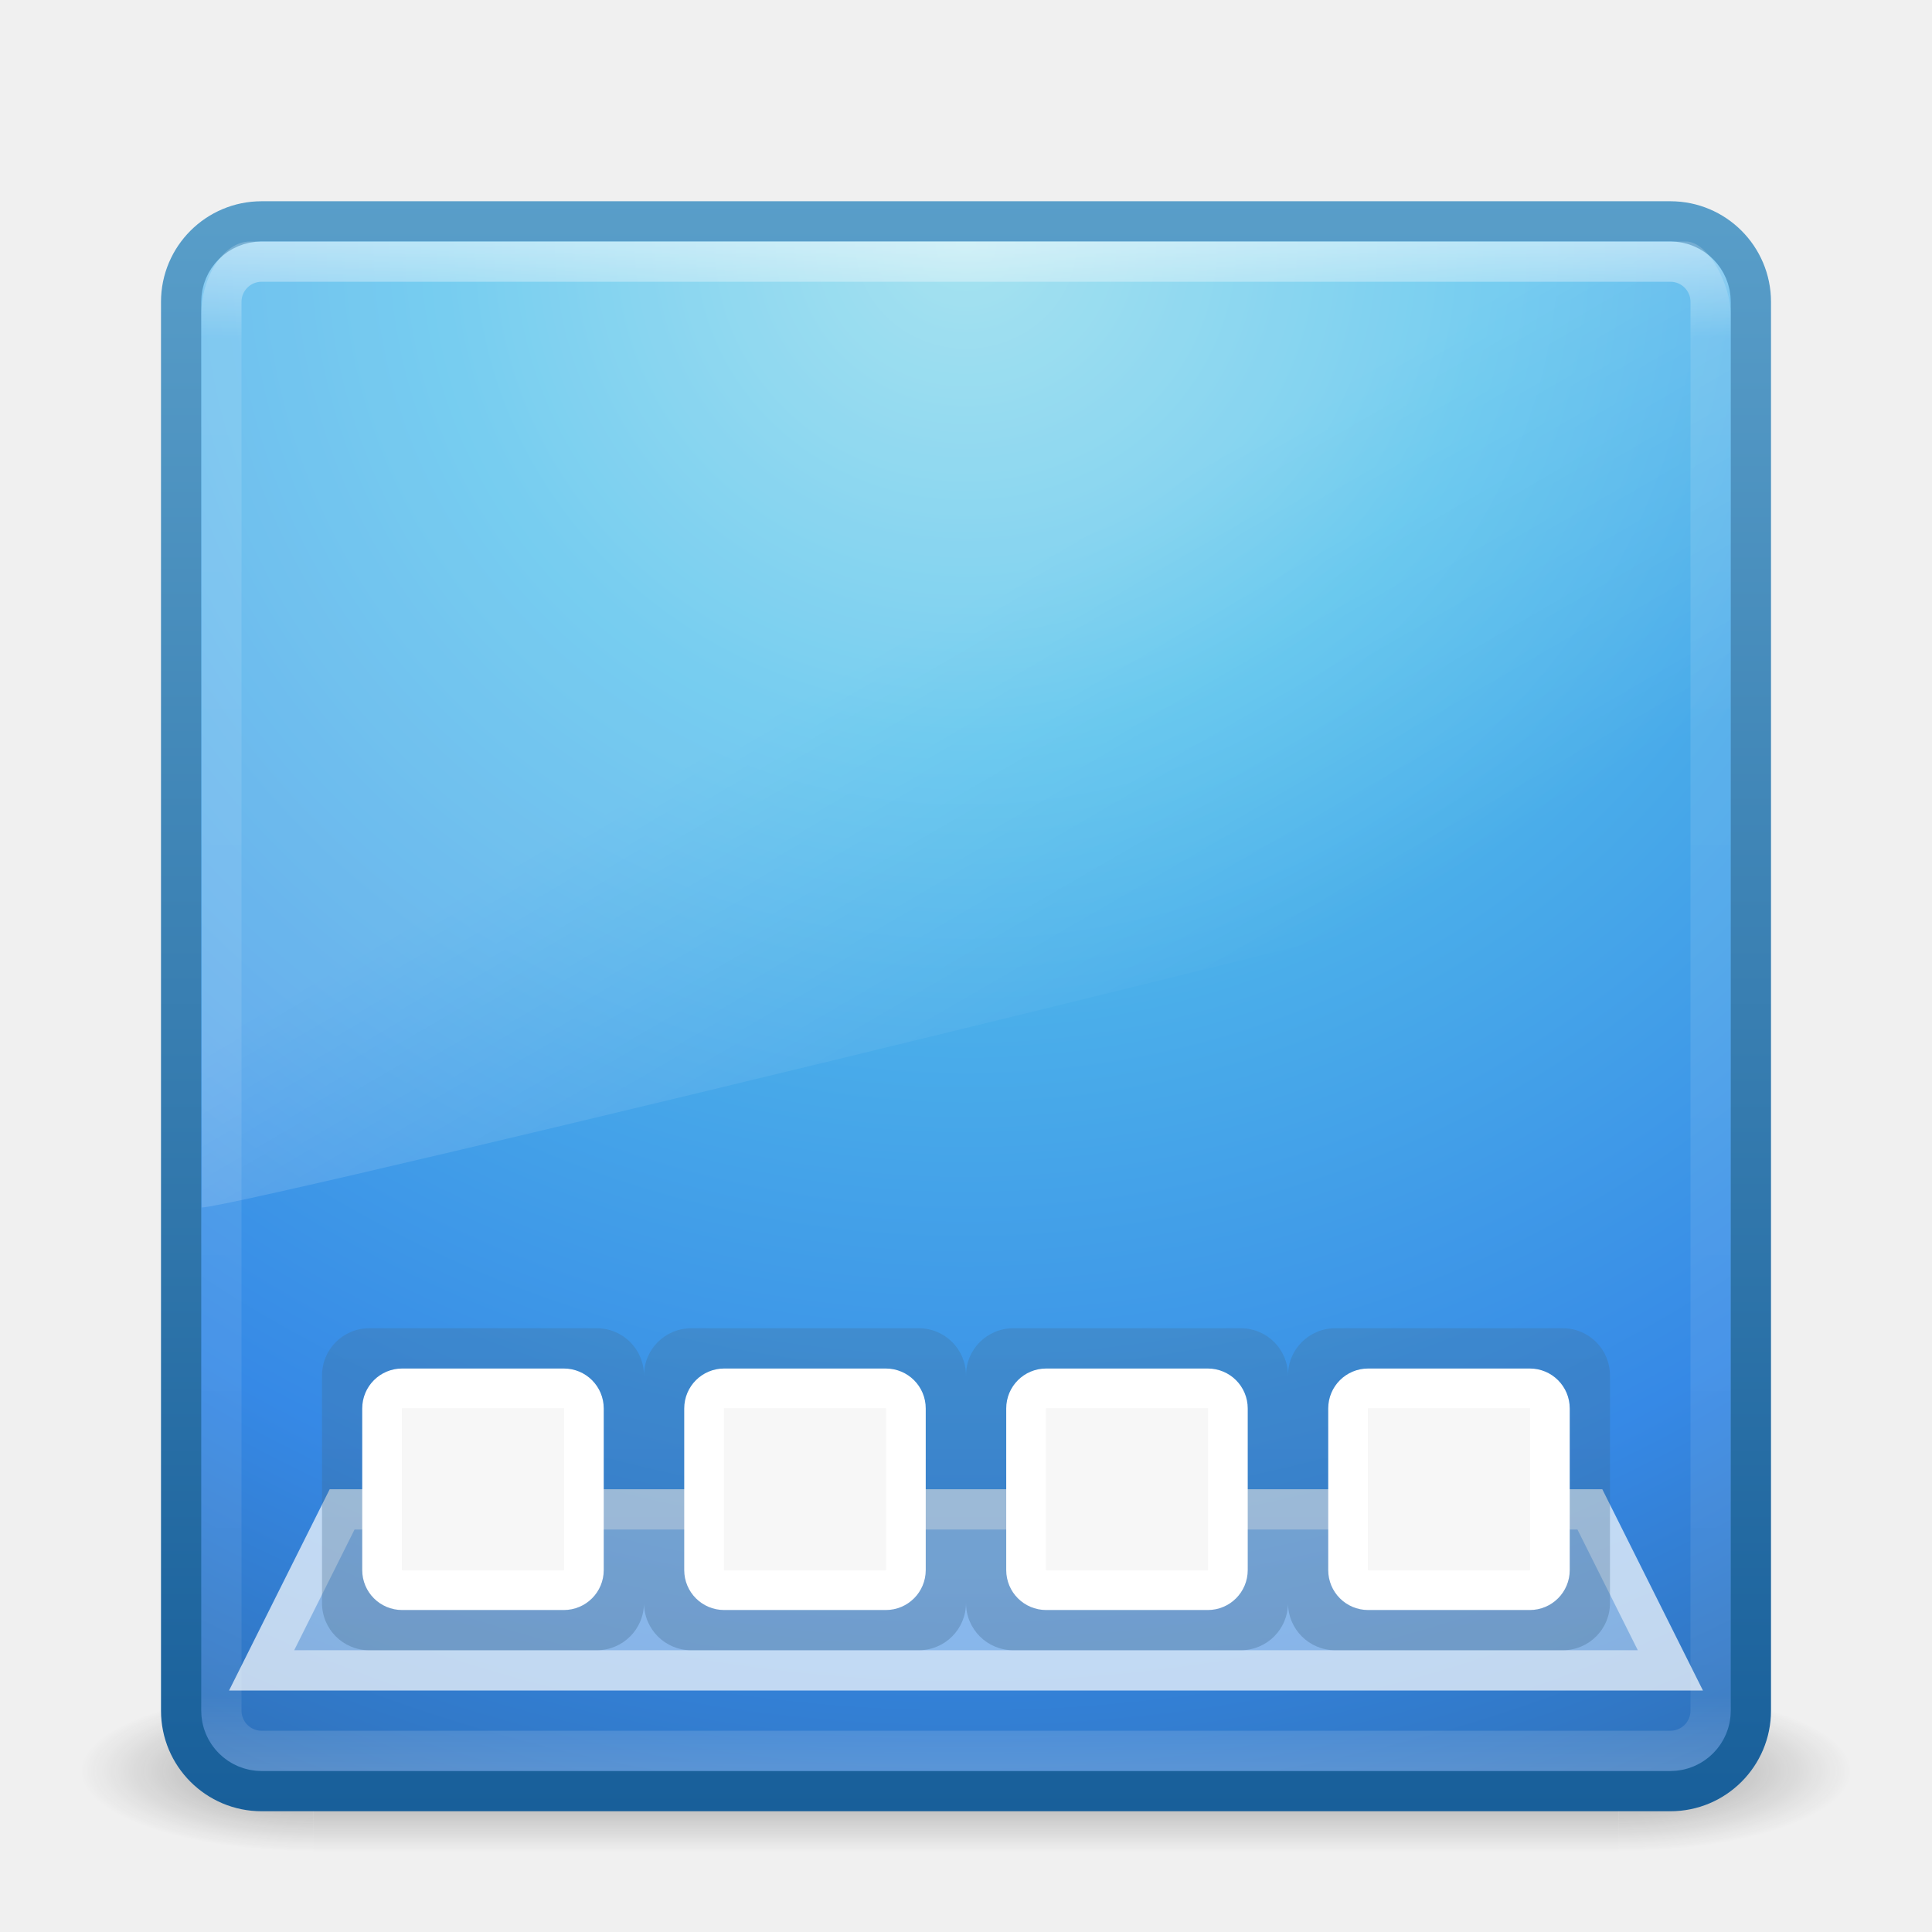
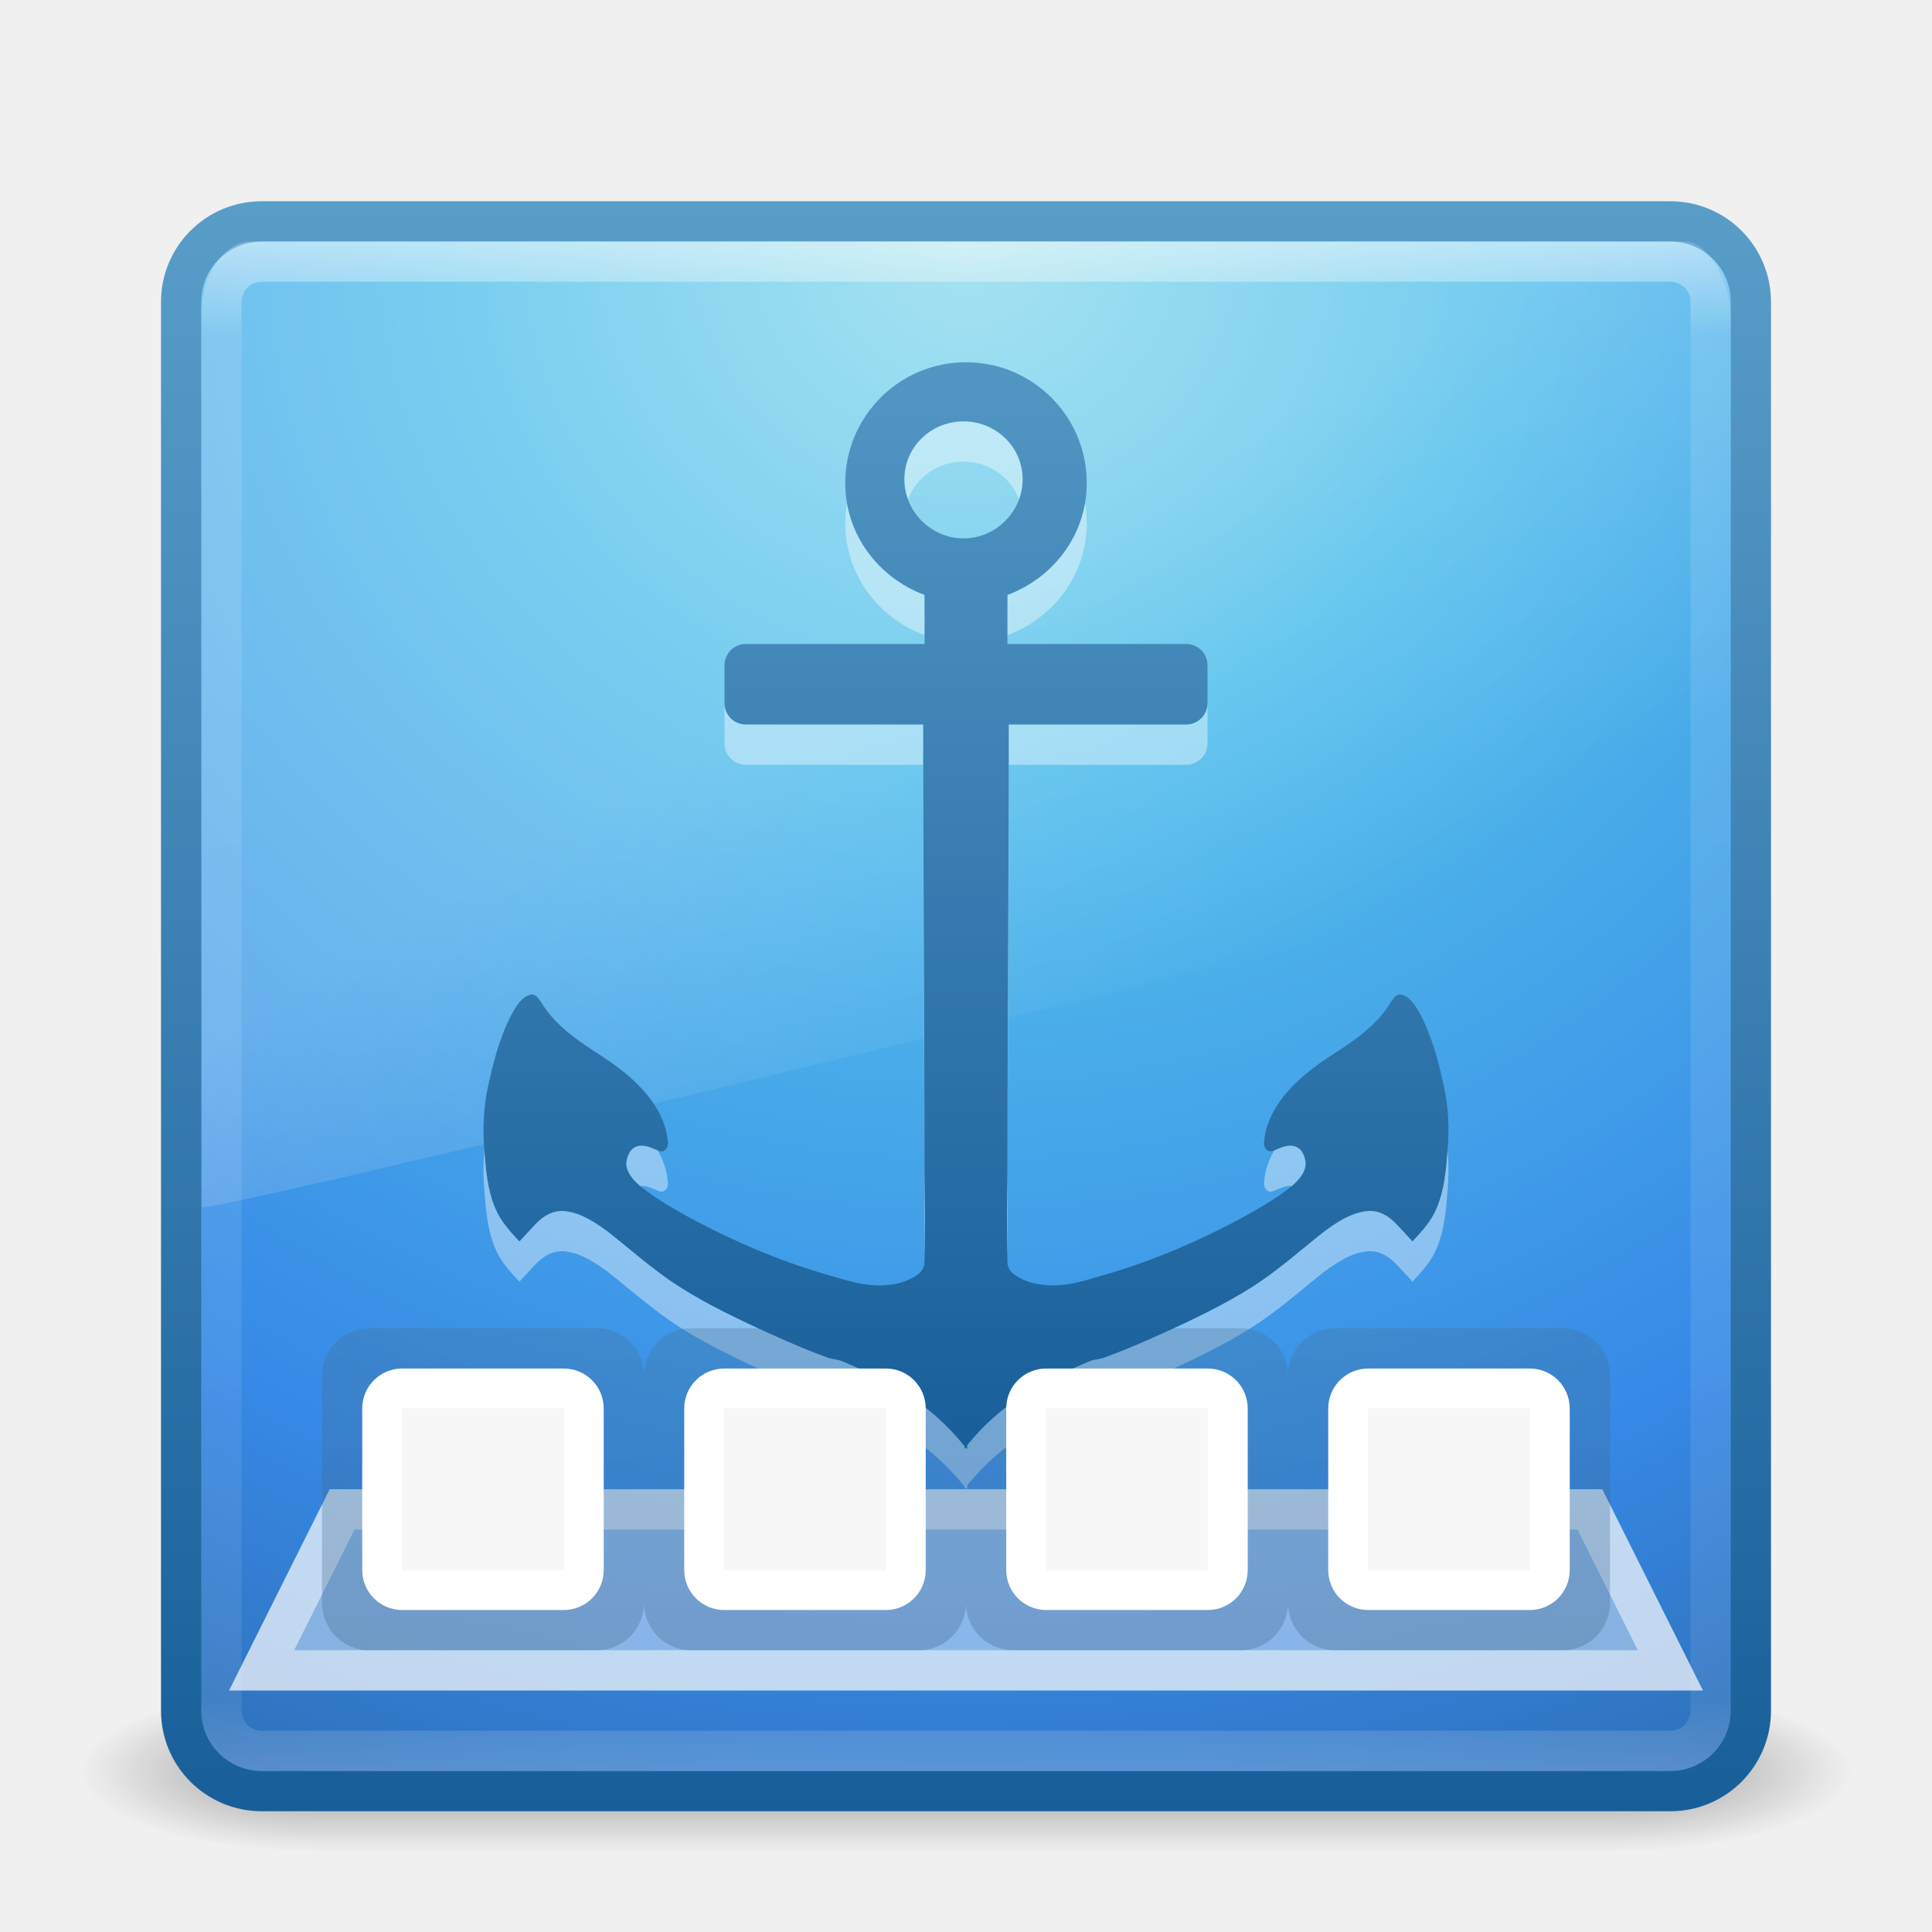
- <svg xmlns="http://www.w3.org/2000/svg" xmlns:xlink="http://www.w3.org/1999/xlink" width="48px" height="48px" id="svg3658" version="1.1">
-   <defs id="defs3660">
+ <svg xmlns="http://www.w3.org/2000/svg" xmlns:xlink="http://www.w3.org/1999/xlink" width="48px" height="48px" id="svg3142" version="1.1">
+   <defs id="defs3144">
+     <linearGradient xlink:href="#linearGradient3707-319-631-407-324" id="linearGradient4021" x1="24.345" y1="36.065" x2="24.345" y2="5.515" gradientUnits="userSpaceOnUse" />
+     <linearGradient id="linearGradient3707-319-631-407-324">
+       <stop id="stop3760" style="stop-color:#185f9a;stop-opacity:1;" offset="0" />
+       <stop id="stop3762" style="stop-color:#599ec9;stop-opacity:1;" offset="1" />
+     </linearGradient>
+     <linearGradient xlink:href="#linearGradient3707-319-631-407-1-846-5-4-5" id="linearGradient3057" gradientUnits="userSpaceOnUse" gradientTransform="matrix(-0.4,0,0,0.4,24.34518,29.4)" x1="19.875" y1="38.245" x2="19.875" y2="-61.256" />
+     <linearGradient id="linearGradient3707-319-631-407-1-846-5-4-5">
+       <stop id="stop3788-4-8-9" style="stop-color:#365a7c;stop-opacity:1" offset="0" />
+       <stop id="stop3790-2-1-9" style="stop-color:#5ea1ca;stop-opacity:1;" offset="1" />
+     </linearGradient>
    <linearGradient xlink:href="#linearGradient8265-821-176-38-919-66-249-7-7" id="linearGradient3568" gradientUnits="userSpaceOnUse" gradientTransform="matrix(0.8249802,0,0,1.301234,4.16188,-1.432921)" x1="16.626" y1="15.298" x2="20.055" y2="24.628" />
    <linearGradient id="linearGradient8265-821-176-38-919-66-249-7-7">
      <stop offset="0" style="stop-color:#ffffff;stop-opacity:1" id="stop2687-1-9" />
      <stop offset="1" style="stop-color:#ffffff;stop-opacity:0" id="stop2689-5-4" />
    </linearGradient>
    <linearGradient xlink:href="#linearGradient3924" id="linearGradient2959" gradientUnits="userSpaceOnUse" gradientTransform="translate(3.7e-6,1.00001)" x1="24" y1="5" x2="24" y2="43" />
    <linearGradient id="linearGradient3924">
      <stop offset="0" style="stop-color:#ffffff;stop-opacity:1;" id="stop3926" />
      <stop id="stop3928" style="stop-color:#ffffff;stop-opacity:0.235;" offset="0.063" />
      <stop offset="0.951" style="stop-color:#ffffff;stop-opacity:0.157;" id="stop3930" />
      <stop offset="1" style="stop-color:#ffffff;stop-opacity:0.392;" id="stop3932" />
    </linearGradient>
    <radialGradient r="20" fy="8.45" fx="7.496" cy="8.45" cx="7.496" gradientTransform="matrix(1.9428467e-8,2.33699,-2.472257,-4.3056275e-8,44.8901,-11.4348)" gradientUnits="userSpaceOnUse" id="radialGradient2874" xlink:href="#linearGradient2867-449-88-871-390-598-476-591-434-148-57-177" />
    <linearGradient id="linearGradient2867-449-88-871-390-598-476-591-434-148-57-177">
      <stop id="stop3750" style="stop-color:#90dbec;stop-opacity:1;" offset="0" />
      <stop id="stop3752" style="stop-color:#55c1ec;stop-opacity:1;" offset="0.262" />
      <stop id="stop3754" style="stop-color:#3689e6;stop-opacity:1;" offset="0.705" />
      <stop id="stop3756" style="stop-color:#2b63a0;stop-opacity:1;" offset="1" />
    </linearGradient>
    <linearGradient y2="3.899" x2="24" y1="44" x1="24" gradientTransform="translate(1.2e-6,1)" gradientUnits="userSpaceOnUse" id="linearGradient2876" xlink:href="#linearGradient3707-319-631-407-324" />
-     <linearGradient id="linearGradient3707-319-631-407-324">
-       <stop id="stop3760" style="stop-color:#185f9a;stop-opacity:1;" offset="0" />
-       <stop id="stop3762" style="stop-color:#599ec9;stop-opacity:1;" offset="1" />
-     </linearGradient>
    <radialGradient xlink:href="#linearGradient3688-166-749" id="radialGradient3013" gradientUnits="userSpaceOnUse" gradientTransform="matrix(2.003784,0,0,1.4,27.98813,-17.4)" cx="4.993" cy="43.5" fx="4.993" fy="43.5" r="2.5" />
    <linearGradient id="linearGradient3688-166-749">
      <stop offset="0" style="stop-color:#181818;stop-opacity:1" id="stop2883" />
      <stop offset="1" style="stop-color:#181818;stop-opacity:0" id="stop2885" />
    </linearGradient>
    <radialGradient xlink:href="#linearGradient3688-464-309" id="radialGradient3015" gradientUnits="userSpaceOnUse" gradientTransform="matrix(2.003784,0,0,1.4,-20.01187,-104.4)" cx="4.993" cy="43.5" fx="4.993" fy="43.5" r="2.5" />
    <linearGradient id="linearGradient3688-464-309">
      <stop offset="0" style="stop-color:#181818;stop-opacity:1" id="stop2889" />
      <stop offset="1" style="stop-color:#181818;stop-opacity:0" id="stop2891" />
    </linearGradient>
    <linearGradient id="linearGradient3702-501-757">
      <stop offset="0" style="stop-color:#181818;stop-opacity:0" id="stop2895" />
      <stop offset="0.5" style="stop-color:#181818;stop-opacity:1" id="stop2897" />
      <stop offset="1" style="stop-color:#181818;stop-opacity:0" id="stop2899" />
    </linearGradient>
-     <linearGradient y2="39.999" x2="25.058" y1="47.028" x1="25.058" gradientUnits="userSpaceOnUse" id="linearGradient3656" xlink:href="#linearGradient3702-501-757" />
-     <linearGradient id="linearGradient3707-319-631-407-1-846-5-4">
-       <stop id="stop3788-4-8" style="stop-color:#365a7c;stop-opacity:1" offset="0" />
-       <stop id="stop3790-2-1" style="stop-color:#5ea1ca;stop-opacity:1;" offset="1" />
-     </linearGradient>
-     <linearGradient xlink:href="#linearGradient3707-319-631-407-1-846-5-4" id="linearGradient3419" gradientUnits="userSpaceOnUse" gradientTransform="matrix(0.4,0,0,0.4,-16.34518,29.4)" x1="19.875" y1="44.52" x2="19.875" y2="5.25" />
-     <linearGradient id="linearGradient3707-319-631-407-1-846-5-4-7">
-       <stop id="stop3788-4-8-2" style="stop-color:#365a7c;stop-opacity:1" offset="0" />
-       <stop id="stop3790-2-1-8" style="stop-color:#5ea1ca;stop-opacity:1;" offset="1" />
-     </linearGradient>
-     <linearGradient y2="5.25" x2="19.875" y1="44.52" x1="19.875" gradientTransform="matrix(0.4,0,0,0.4,-0.345184,29.4)" gradientUnits="userSpaceOnUse" id="linearGradient4247" xlink:href="#linearGradient3707-319-631-407-1-846-5-4-7" />
-     <linearGradient id="linearGradient3707-319-631-407-1-846-5-4-0">
-       <stop id="stop3788-4-8-27" style="stop-color:#365a7c;stop-opacity:1" offset="0" />
-       <stop id="stop3790-2-1-6" style="stop-color:#5ea1ca;stop-opacity:1;" offset="1" />
-     </linearGradient>
-     <linearGradient y2="5.25" x2="19.875" y1="44.52" x1="19.875" gradientTransform="matrix(0.4,0,0,0.4,-8.345184,29.4)" gradientUnits="userSpaceOnUse" id="linearGradient4247-1" xlink:href="#linearGradient3707-319-631-407-1-846-5-4-0" />
-     <linearGradient id="linearGradient3707-319-631-407-1-846-5-4-5">
-       <stop id="stop3788-4-8-9" style="stop-color:#365a7c;stop-opacity:1" offset="0" />
-       <stop id="stop3790-2-1-9" style="stop-color:#5ea1ca;stop-opacity:1;" offset="1" />
-     </linearGradient>
-     <linearGradient y2="5.25" x2="19.875" y1="44.52" x1="19.875" gradientTransform="matrix(0.4,0,0,0.4,-24.34518,29.4)" gradientUnits="userSpaceOnUse" id="linearGradient4247-14" xlink:href="#linearGradient3707-319-631-407-1-846-5-4-5" />
-     <linearGradient xlink:href="#linearGradient3707-319-631-407-1-846-5-4-5" id="linearGradient3057" gradientUnits="userSpaceOnUse" gradientTransform="matrix(0.4,0,0,0.4,-24.34518,29.4)" x1="19.875" y1="38.245" x2="19.875" y2="-61.256" />
+     <linearGradient y2="39.999" x2="25.058" y1="47.028" x1="25.058" gradientUnits="userSpaceOnUse" id="linearGradient3140" xlink:href="#linearGradient3702-501-757" />
  </defs>
  <g id="layer1">
    <g style="opacity:0.4" id="g3712" transform="matrix(1.157895,0,0,0.5714286,-3.789484,19.14286)">
      <rect style="fill:url(#radialGradient3013);fill-opacity:1;stroke:none" id="rect2801" y="40" x="38" height="7" width="5" />
      <rect style="fill:url(#radialGradient3015);fill-opacity:1;stroke:none" id="rect3696" transform="scale(-1,-1)" y="-47" x="-10" height="7" width="5" />
-       <rect style="fill:url(#linearGradient3656);fill-opacity:1;stroke:none" id="rect3700" y="40" x="10" height="7" width="28" />
+       <rect style="fill:url(#linearGradient3140);fill-opacity:1;stroke:none" id="rect3700" y="40" x="10" height="7" width="28" />
    </g>
    <rect style="color:#000000;fill:url(#radialGradient2874);fill-opacity:1;fill-rule:nonzero;stroke:url(#linearGradient2876);stroke-width:1;stroke-linecap:round;stroke-linejoin:round;stroke-miterlimit:4;stroke-opacity:1;stroke-dasharray:none;stroke-dashoffset:0;marker:none;visibility:visible;display:inline;overflow:visible;enable-background:accumulate" id="rect5505-21" y="5.5" x="4.5" ry="2" rx="2" height="39" width="39" />
    <rect style="opacity:0.5;fill:none;stroke:url(#linearGradient2959);stroke-width:1;stroke-linecap:round;stroke-linejoin:round;stroke-miterlimit:4;stroke-opacity:1;stroke-dasharray:none;stroke-dashoffset:0" id="rect6741" y="6.5" x="5.5" ry="1" rx="1" height="37" width="37" />
    <path style="opacity:0.2;fill:url(#linearGradient3568);fill-opacity:1;fill-rule:evenodd;stroke:none" id="path3333" d="M 6.217,6 C 5.538,6 5,6.912 5,7.8 L 5.013,30 C 6.106,29.976 42.17,21.153 43,20.729 L 43,7.8 C 43,7.122 42.469,6 41.881,6 L 6.217,6 z" />
+     <path d="m 24,10 c -1.657,0 -3,1.344 -3,3 -3.87e-4,1.287 0.829,2.355 1.969,2.781 8.09e-4,0.409 0.004,0.826 0,1.219 l -4.438,0 C 18.236,17 18,17.236 18,17.531 l 0,0.938 C 18,18.764 18.236,19 18.531,19 l 4.406,0 c -0.006,3.217 0.031,6.65 0.031,11.125 0.008,0.738 0.029,1.481 0,2.219 0.007,0.119 -0.06,0.242 -0.156,0.312 -0.273,0.204 -0.602,0.272 -0.938,0.281 -0.534,-0.003 -0.864,-0.14 -1.375,-0.281 -1.154,-0.338 -2.255,-0.81 -3.312,-1.375 -0.445,-0.247 -0.885,-0.492 -1.281,-0.812 -0.171,-0.146 -0.362,-0.353 -0.344,-0.594 0.023,-0.182 0.112,-0.373 0.312,-0.406 0.181,-0.029 0.34,0.065 0.5,0.125 0.138,0.06 0.241,-0.104 0.219,-0.219 -0.022,-0.302 -0.125,-0.582 -0.281,-0.844 -0.325,-0.536 -0.824,-0.938 -1.344,-1.281 -0.555,-0.355 -1.148,-0.745 -1.5,-1.312 -0.07,-0.105 -0.156,-0.275 -0.312,-0.219 -0.218,0.071 -0.331,0.284 -0.438,0.469 -0.3,0.572 -0.458,1.185 -0.594,1.812 -0.111,0.499 -0.133,1.023 -0.094,1.531 0.04,0.509 0.075,1.025 0.281,1.5 0.13,0.312 0.366,0.568 0.594,0.812 0.145,-0.154 0.289,-0.318 0.438,-0.469 0.192,-0.193 0.437,-0.319 0.719,-0.281 0.383,0.049 0.73,0.278 1.031,0.5 0.424,0.33 0.818,0.679 1.25,1 0.684,0.523 1.444,0.91 2.219,1.281 0.645,0.3 1.299,0.6 1.969,0.844 0.12,0.052 0.253,0.05 0.375,0.094 1.205,0.502 2.228,1.078 3.062,2.125 0.001,0.014 -0.001,0.049 0,0.062 0.01,-0.012 0.022,-0.019 0.031,-0.031 0.01,0.012 0.022,0.019 0.031,0.031 0.006,-0.029 -0.006,-0.065 0,-0.094 0.832,-1.035 1.864,-1.595 3.062,-2.094 0.122,-0.044 0.255,-0.041 0.375,-0.094 0.67,-0.244 1.323,-0.544 1.969,-0.844 0.775,-0.371 1.535,-0.758 2.219,-1.281 0.432,-0.321 0.826,-0.67 1.25,-1 0.301,-0.222 0.648,-0.451 1.031,-0.5 0.281,-0.038 0.526,0.088 0.719,0.281 0.148,0.15 0.292,0.315 0.438,0.469 0.227,-0.244 0.464,-0.5 0.594,-0.812 0.206,-0.475 0.241,-0.991 0.281,-1.5 C 36.008,29.023 35.986,28.499 35.875,28 c -0.135,-0.627 -0.294,-1.241 -0.594,-1.812 -0.107,-0.184 -0.22,-0.398 -0.438,-0.469 -0.157,-0.056 -0.243,0.114 -0.312,0.219 -0.352,0.568 -0.945,0.958 -1.5,1.312 -0.52,0.343 -1.018,0.745 -1.344,1.281 -0.156,0.262 -0.259,0.541 -0.281,0.844 -0.022,0.115 0.081,0.278 0.219,0.219 0.16,-0.06 0.319,-0.154 0.5,-0.125 0.201,0.033 0.289,0.224 0.312,0.406 0.018,0.241 -0.173,0.448 -0.344,0.594 -0.396,0.321 -0.836,0.565 -1.281,0.812 -1.057,0.565 -2.159,1.037 -3.312,1.375 -0.511,0.142 -0.841,0.278 -1.375,0.281 -0.336,-0.009 -0.664,-0.077 -0.938,-0.281 -0.097,-0.071 -0.164,-0.193 -0.156,-0.312 -0.029,-0.738 -0.008,-1.481 0,-2.219 1e-6,-4.475 0.038,-7.908 0.031,-11.125 l 4.406,0 C 29.764,19 30,18.764 30,18.469 l 0,-0.938 C 30,17.236 29.764,17 29.469,17 l -4.438,0 c -0.004,-0.393 -8.09e-4,-0.809 0,-1.219 1.139,-0.426 1.969,-1.494 1.969,-2.781 4.99e-4,-1.656 -1.343,-3 -3,-3 z m -0.062,1.469 c 0.804,0 1.469,0.634 1.469,1.438 2.42e-4,0.804 -0.664,1.469 -1.469,1.469 -0.805,0 -1.469,-0.665 -1.469,-1.469 -2.42e-4,-0.804 0.664,-1.438 1.469,-1.438 z" id="path1919" style="opacity:0.4;fill:#ffffff;fill-opacity:1;fill-rule:nonzero;stroke:none" />
    <path style="opacity:0.7;fill:#ffffff;fill-opacity:0.588;stroke:#ffffff;stroke-width:1px;stroke-linecap:butt;stroke-linejoin:miter;stroke-opacity:1" d="m 6.5,41.5 35,0 -2,-4 -31,0 z" id="path4306" />
-     <path id="rect3038-4-4-9" transform="scale(-1,1)" style="opacity:0.3;color:#000000;fill:url(#linearGradient3057);fill-opacity:1;fill-rule:nonzero;stroke:none;stroke-width:1;marker:none;visibility:visible;display:inline;overflow:visible;enable-background:accumulate" d="m -38.825,33 5.649,0 C -32.524,33 -32,33.524 -32,34.175 l 0,5.649 C -32,40.476 -32.524,41 -33.175,41 l -5.649,0 C -39.476,41 -40,40.476 -40,39.825 l 0,-5.649 C -40,33.524 -39.476,33 -38.825,33 z m 16,0 5.649,0 C -16.524,33 -16,33.524 -16,34.175 l 0,5.649 C -16,40.476 -16.524,41 -17.175,41 l -5.649,0 C -23.476,41 -24,40.476 -24,39.825 l 0,-5.649 C -24,33.524 -23.476,33 -22.825,33 z m 8,0 5.649,0 C -8.524,33 -8,33.524 -8,34.175 l 0,5.649 C -8,40.476 -8.524,41 -9.175,41 l -5.649,0 C -15.476,41 -16,40.476 -16,39.825 l 0,-5.649 C -16,33.524 -15.476,33 -14.825,33 z m -16,0 5.649,0 C -24.524,33 -24,33.524 -24,34.175 l 0,5.649 C -24,40.476 -24.524,41 -25.175,41 l -5.649,0 C -31.476,41 -32,40.476 -32,39.825 l 0,-5.649 C -32,33.524 -31.476,33 -30.825,33 z" />
-     <path id="rect3038-44-1" transform="scale(-1,1)" style="color:#000000;fill:#f7f7f7;fill-opacity:1;fill-rule:nonzero;stroke:#ffffff;stroke-width:0.985;stroke-linecap:butt;stroke-linejoin:miter;stroke-miterlimit:4;stroke-dashoffset:0;stroke-opacity:1;marker:none;visibility:visible;display:inline;overflow:visible;enable-background:accumulate" d="m -38.007,34.493 4.015,0 c 0.277,0 0.5,0.223 0.5,0.5 l 0,4.015 c 0,0.277 -0.223,0.5 -0.5,0.5 l -4.015,0 c -0.277,0 -0.5,-0.223 -0.5,-0.5 l 0,-4.015 c 0,-0.277 0.223,-0.5 0.5,-0.5 z m 16,0 4.015,0 c 0.277,0 0.5,0.223 0.5,0.5 l 0,4.015 c 0,0.277 -0.223,0.5 -0.5,0.5 l -4.015,0 c -0.277,0 -0.5,-0.223 -0.5,-0.5 l 0,-4.015 c 0,-0.277 0.223,-0.5 0.5,-0.5 z m 8,0 4.015,0 c 0.277,0 0.5,0.223 0.5,0.5 l 0,4.015 c 0,0.277 -0.223,0.5 -0.5,0.5 l -4.015,0 c -0.277,0 -0.5,-0.223 -0.5,-0.5 l 0,-4.015 c 0,-0.277 0.223,-0.5 0.5,-0.5 z m -16,0 4.015,0 c 0.277,0 0.5,0.223 0.5,0.5 l 0,4.015 c 0,0.277 -0.223,0.5 -0.5,0.5 l -4.015,0 c -0.277,0 -0.5,-0.223 -0.5,-0.5 l 0,-4.015 c 0,-0.277 0.223,-0.5 0.5,-0.5 z" />
+     <path id="rect3038-4-4-9" style="opacity:0.3;color:#000000;fill:url(#linearGradient3057);fill-opacity:1;fill-rule:nonzero;stroke:none;stroke-width:1;marker:none;visibility:visible;display:inline;overflow:visible;enable-background:accumulate" d="m 38.825,33 -5.649,0 C 32.524,33 32,33.524 32,34.175 l 0,5.649 C 32,40.476 32.524,41 33.175,41 l 5.649,0 C 39.476,41 40,40.476 40,39.825 l 0,-5.649 C 40,33.524 39.476,33 38.825,33 z m -16,0 -5.649,0 C 16.524,33 16,33.524 16,34.175 l 0,5.649 C 16,40.476 16.524,41 17.175,41 l 5.649,0 C 23.476,41 24,40.476 24,39.825 l 0,-5.649 C 24,33.524 23.476,33 22.825,33 z m -8,0 -5.649,0 C 8.524,33 8,33.524 8,34.175 l 0,5.649 C 8,40.476 8.524,41 9.175,41 l 5.649,0 C 15.476,41 16,40.476 16,39.825 l 0,-5.649 C 16,33.524 15.476,33 14.825,33 z m 16,0 -5.649,0 C 24.524,33 24,33.524 24,34.175 l 0,5.649 C 24,40.476 24.524,41 25.175,41 l 5.649,0 C 31.476,41 32,40.476 32,39.825 l 0,-5.649 C 32,33.524 31.476,33 30.825,33 z" />
+     <path d="m 24,9 c -1.657,0 -3,1.344 -3,3 -3.87e-4,1.287 0.829,2.355 1.969,2.781 8.09e-4,0.409 0.004,0.826 0,1.219 l -4.438,0 C 18.236,16 18,16.236 18,16.531 l 0,0.938 C 18,17.764 18.236,18 18.531,18 l 4.406,0 c -0.006,3.217 0.031,6.65 0.031,11.125 0.008,0.738 0.029,1.481 0,2.219 0.007,0.119 -0.06,0.242 -0.156,0.312 -0.273,0.204 -0.602,0.272 -0.938,0.281 -0.534,-0.003 -0.864,-0.14 -1.375,-0.281 -1.154,-0.338 -2.255,-0.81 -3.312,-1.375 -0.445,-0.247 -0.885,-0.492 -1.281,-0.812 -0.171,-0.146 -0.362,-0.353 -0.344,-0.594 0.023,-0.182 0.112,-0.373 0.312,-0.406 0.181,-0.029 0.34,0.065 0.5,0.125 0.138,0.06 0.241,-0.104 0.219,-0.219 -0.022,-0.302 -0.125,-0.582 -0.281,-0.844 -0.325,-0.536 -0.824,-0.938 -1.344,-1.281 -0.555,-0.355 -1.148,-0.745 -1.5,-1.312 -0.07,-0.105 -0.156,-0.275 -0.312,-0.219 -0.218,0.071 -0.331,0.284 -0.438,0.469 -0.3,0.572 -0.458,1.185 -0.594,1.812 -0.111,0.499 -0.133,1.023 -0.094,1.531 0.04,0.509 0.075,1.025 0.281,1.5 0.13,0.312 0.366,0.568 0.594,0.812 0.145,-0.154 0.289,-0.318 0.438,-0.469 0.192,-0.193 0.437,-0.319 0.719,-0.281 0.383,0.049 0.73,0.278 1.031,0.5 0.424,0.33 0.818,0.679 1.25,1 0.684,0.523 1.444,0.91 2.219,1.281 0.645,0.3 1.299,0.6 1.969,0.844 0.12,0.052 0.253,0.05 0.375,0.094 1.205,0.502 2.228,1.078 3.062,2.125 0.001,0.014 -0.001,0.049 0,0.062 0.01,-0.012 0.022,-0.019 0.031,-0.031 0.01,0.012 0.022,0.019 0.031,0.031 0.006,-0.029 -0.006,-0.065 0,-0.094 0.832,-1.035 1.864,-1.595 3.062,-2.094 0.122,-0.044 0.255,-0.041 0.375,-0.094 0.67,-0.244 1.323,-0.544 1.969,-0.844 0.775,-0.371 1.535,-0.758 2.219,-1.281 0.432,-0.321 0.826,-0.67 1.25,-1 0.301,-0.222 0.648,-0.451 1.031,-0.5 0.281,-0.038 0.526,0.088 0.719,0.281 0.148,0.15 0.292,0.315 0.438,0.469 0.227,-0.244 0.464,-0.5 0.594,-0.812 0.206,-0.475 0.241,-0.991 0.281,-1.5 C 36.008,28.023 35.986,27.499 35.875,27 c -0.135,-0.627 -0.294,-1.241 -0.594,-1.812 -0.107,-0.184 -0.22,-0.398 -0.438,-0.469 -0.157,-0.056 -0.243,0.114 -0.312,0.219 -0.352,0.568 -0.945,0.958 -1.5,1.312 -0.52,0.343 -1.018,0.745 -1.344,1.281 -0.156,0.262 -0.259,0.541 -0.281,0.844 -0.022,0.115 0.081,0.278 0.219,0.219 0.16,-0.06 0.319,-0.154 0.5,-0.125 0.201,0.033 0.289,0.224 0.312,0.406 0.018,0.241 -0.173,0.448 -0.344,0.594 -0.396,0.321 -0.836,0.565 -1.281,0.812 -1.057,0.565 -2.159,1.037 -3.312,1.375 -0.511,0.142 -0.841,0.278 -1.375,0.281 -0.336,-0.009 -0.664,-0.077 -0.938,-0.281 -0.097,-0.071 -0.164,-0.193 -0.156,-0.312 -0.029,-0.738 -0.008,-1.481 0,-2.219 1e-6,-4.475 0.038,-7.908 0.031,-11.125 l 4.406,0 C 29.764,18 30,17.764 30,17.469 l 0,-0.938 C 30,16.236 29.764,16 29.469,16 l -4.438,0 c -0.004,-0.393 -8.09e-4,-0.809 0,-1.219 1.139,-0.426 1.969,-1.494 1.969,-2.781 4.99e-4,-1.656 -1.343,-3 -3,-3 z m -0.062,1.469 c 0.804,0 1.469,0.634 1.469,1.438 2.42e-4,0.804 -0.664,1.469 -1.469,1.469 -0.805,0 -1.469,-0.665 -1.469,-1.469 -2.42e-4,-0.804 0.664,-1.438 1.469,-1.438 z" id="path3361" style="fill:url(#linearGradient4021);fill-opacity:1;fill-rule:nonzero;stroke:none" />
+     <path id="rect3038-44-1" style="color:#000000;fill:#f7f7f7;fill-opacity:1;fill-rule:nonzero;stroke:#ffffff;stroke-width:0.985;stroke-linecap:butt;stroke-linejoin:miter;stroke-miterlimit:4;stroke-opacity:1;stroke-dashoffset:0;marker:none;visibility:visible;display:inline;overflow:visible;enable-background:accumulate" d="m 38.007,34.493 -4.015,0 c -0.277,0 -0.5,0.223 -0.5,0.5 l 0,4.015 c 0,0.277 0.223,0.5 0.5,0.5 l 4.015,0 c 0.277,0 0.5,-0.223 0.5,-0.5 l 0,-4.015 c 0,-0.277 -0.223,-0.5 -0.5,-0.5 z m -16,0 -4.015,0 c -0.277,0 -0.5,0.223 -0.5,0.5 l 0,4.015 c 0,0.277 0.223,0.5 0.5,0.5 l 4.015,0 c 0.277,0 0.5,-0.223 0.5,-0.5 l 0,-4.015 c 0,-0.277 -0.223,-0.5 -0.5,-0.5 z m -8,0 -4.015,0 c -0.277,0 -0.5,0.223 -0.5,0.5 l 0,4.015 c 0,0.277 0.223,0.5 0.5,0.5 l 4.015,0 c 0.277,0 0.5,-0.223 0.5,-0.5 l 0,-4.015 c 0,-0.277 -0.223,-0.5 -0.5,-0.5 z m 16,0 -4.015,0 c -0.277,0 -0.5,0.223 -0.5,0.5 l 0,4.015 c 0,0.277 0.223,0.5 0.5,0.5 l 4.015,0 c 0.277,0 0.5,-0.223 0.5,-0.5 l 0,-4.015 c 0,-0.277 -0.223,-0.5 -0.5,-0.5 z" />
  </g>
</svg>
